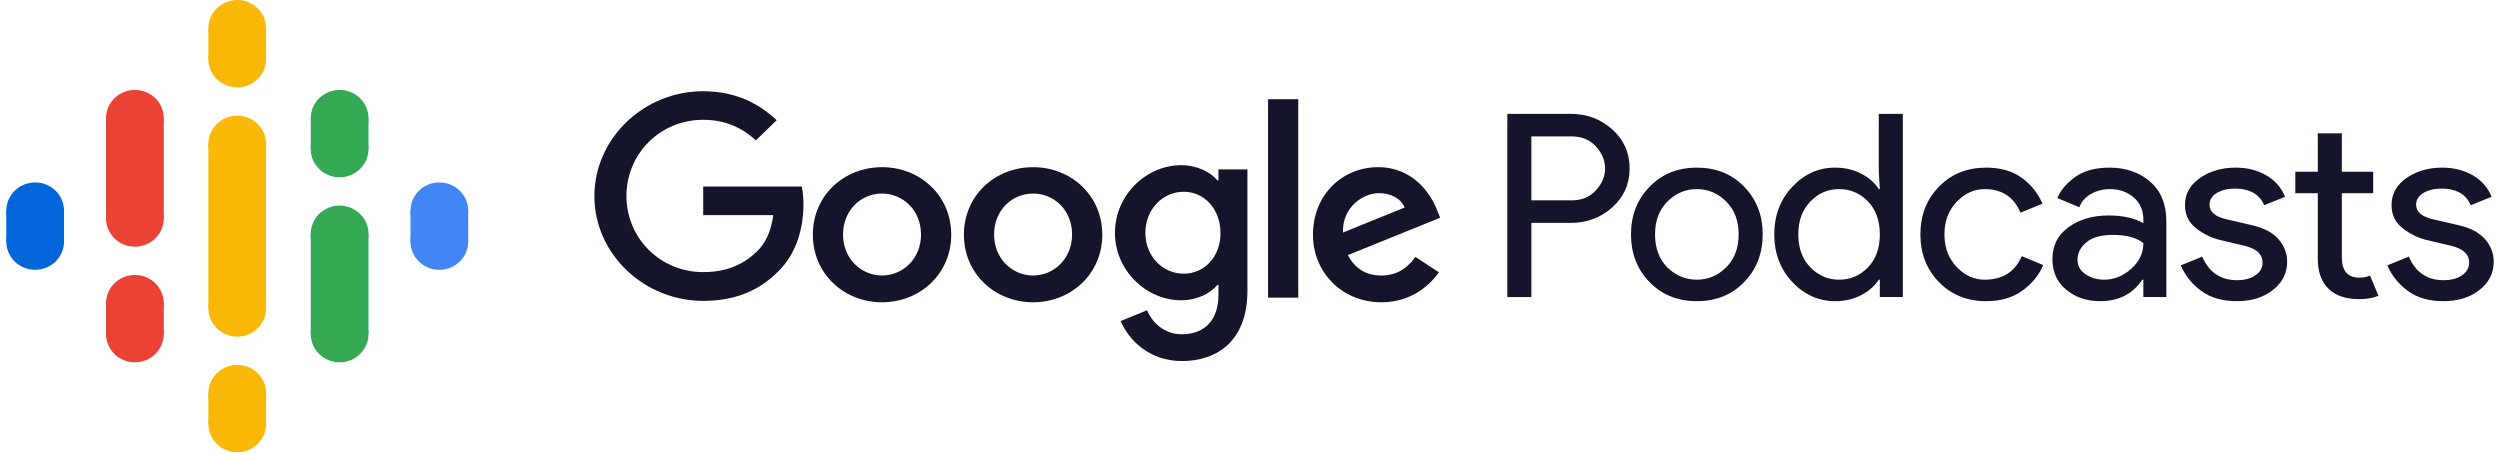
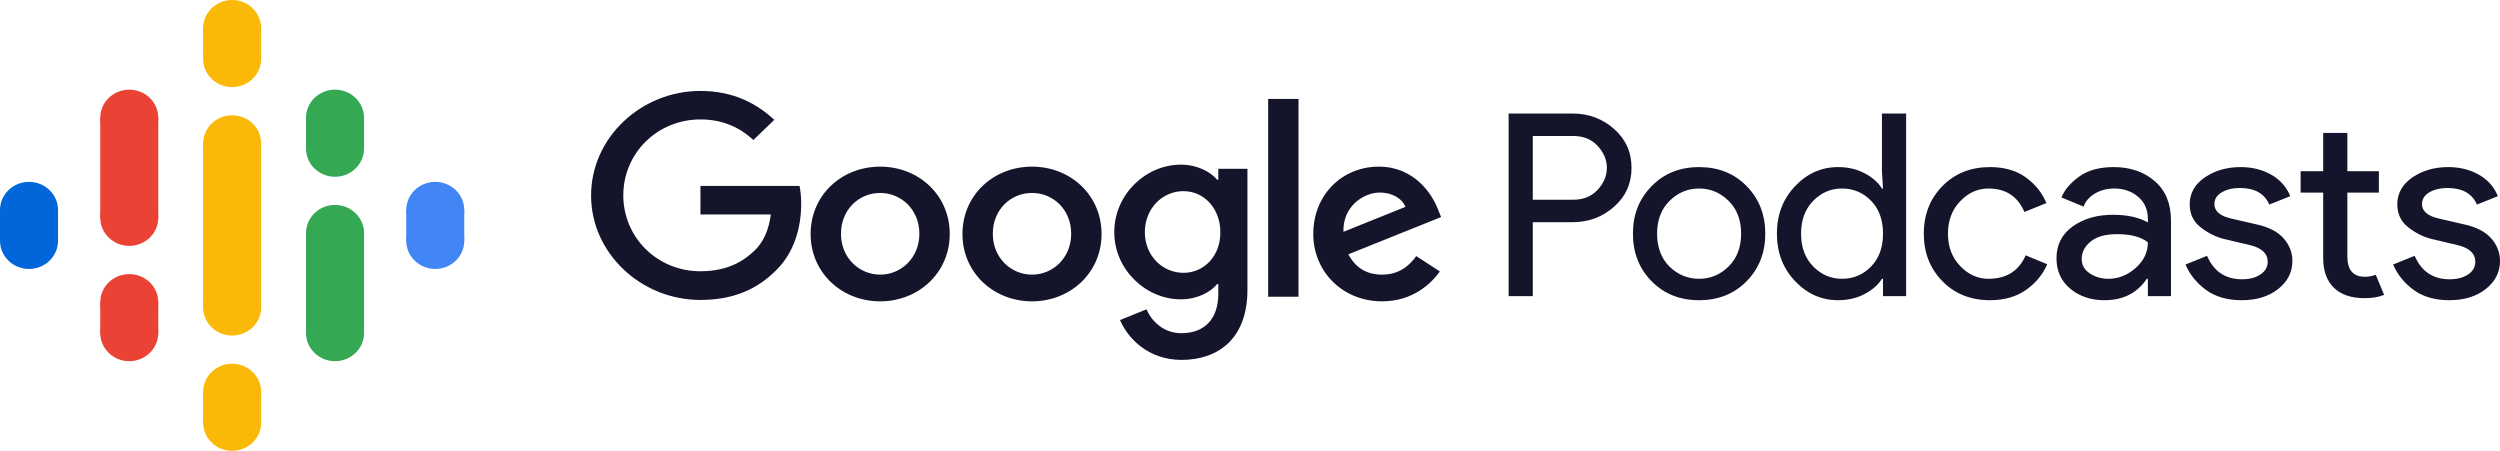
- <svg xmlns="http://www.w3.org/2000/svg" width="199" height="36" viewBox="0 0 199 36" fill="none">
-   <path d="M16.587 11.455V16.91V19.091V24.546H21.183V19.091V16.91V11.455H16.587Z" fill="#FAB908" />
-   <path d="M2.798 19.023C4.067 19.023 5.096 18.015 5.096 16.773C5.096 15.53 4.067 14.523 2.798 14.523C1.529 14.523 0.5 15.53 0.5 16.773C0.5 18.015 1.529 19.023 2.798 19.023Z" fill="#0066D9" />
-   <path d="M2.798 21.477C4.067 21.477 5.096 20.47 5.096 19.227C5.096 17.985 4.067 16.977 2.798 16.977C1.529 16.977 0.5 17.985 0.5 19.227C0.5 20.47 1.529 21.477 2.798 21.477Z" fill="#0066D9" />
-   <path d="M5.096 16.773H0.5V19.227H5.096V16.773Z" fill="#0066D9" />
-   <path d="M34.972 21.477C36.241 21.477 37.27 20.47 37.27 19.227C37.27 17.985 36.241 16.977 34.972 16.977C33.703 16.977 32.674 17.985 32.674 19.227C32.674 20.47 33.703 21.477 34.972 21.477Z" fill="#4285F4" />
-   <path d="M34.972 19.023C36.241 19.023 37.27 18.015 37.27 16.773C37.27 15.53 36.241 14.523 34.972 14.523C33.703 14.523 32.674 15.53 32.674 16.773C32.674 18.015 33.703 19.023 34.972 19.023Z" fill="#4285F4" />
-   <path d="M32.674 19.228H37.27V16.773H32.674V19.228Z" fill="#4285F4" />
-   <path d="M10.737 26.387C12.006 26.387 13.035 25.379 13.035 24.137C13.035 22.894 12.006 21.887 10.737 21.887C9.468 21.887 8.439 22.894 8.439 24.137C8.439 25.379 9.468 26.387 10.737 26.387Z" fill="#EA4335" />
-   <path d="M10.737 28.841C12.006 28.841 13.035 27.834 13.035 26.591C13.035 25.349 12.006 24.341 10.737 24.341C9.468 24.341 8.439 25.349 8.439 26.591C8.439 27.834 9.468 28.841 10.737 28.841Z" fill="#EA4335" />
-   <path d="M13.035 24.137H8.439V26.592H13.035V24.137Z" fill="#EA4335" />
-   <path d="M10.737 11.659C12.006 11.659 13.035 10.652 13.035 9.409C13.035 8.167 12.006 7.159 10.737 7.159C9.468 7.159 8.439 8.167 8.439 9.409C8.439 10.652 9.468 11.659 10.737 11.659Z" fill="#EA4335" />
-   <path d="M10.737 19.636C12.006 19.636 13.035 18.629 13.035 17.386C13.035 16.143 12.006 15.136 10.737 15.136C9.468 15.136 8.439 16.143 8.439 17.386C8.439 18.629 9.468 19.636 10.737 19.636Z" fill="#EA4335" />
-   <path d="M13.035 9.409H8.439V17.437H13.035V9.409Z" fill="#EA4335" />
-   <path d="M27.033 14.114C28.302 14.114 29.331 13.107 29.331 11.864C29.331 10.621 28.302 9.614 27.033 9.614C25.764 9.614 24.735 10.621 24.735 11.864C24.735 13.107 25.764 14.114 27.033 14.114Z" fill="#34A853" />
-   <path d="M27.033 11.659C28.302 11.659 29.331 10.652 29.331 9.409C29.331 8.167 28.302 7.159 27.033 7.159C25.764 7.159 24.735 8.167 24.735 9.409C24.735 10.652 25.764 11.659 27.033 11.659Z" fill="#34A853" />
-   <path d="M24.735 11.864H29.331V9.409H24.735V11.864Z" fill="#34A853" />
-   <path d="M18.885 6.955C20.154 6.955 21.183 5.947 21.183 4.705C21.183 3.462 20.154 2.455 18.885 2.455C17.616 2.455 16.587 3.462 16.587 4.705C16.587 5.947 17.616 6.955 18.885 6.955Z" fill="#FAB908" />
-   <path d="M18.885 4.5C20.154 4.5 21.183 3.493 21.183 2.25C21.183 1.007 20.154 0 18.885 0C17.616 0 16.587 1.007 16.587 2.25C16.587 3.493 17.616 4.5 18.885 4.5Z" fill="#FAB908" />
-   <path d="M16.587 4.705H21.183V2.25H16.587V4.705Z" fill="#FAB908" />
-   <path d="M18.885 36C20.154 36 21.183 34.993 21.183 33.75C21.183 32.507 20.154 31.5 18.885 31.5C17.616 31.5 16.587 32.507 16.587 33.75C16.587 34.993 17.616 36 18.885 36Z" fill="#FAB908" />
-   <path d="M18.885 33.546C20.154 33.546 21.183 32.538 21.183 31.296C21.183 30.053 20.154 29.046 18.885 29.046C17.616 29.046 16.587 30.053 16.587 31.296C16.587 32.538 17.616 33.546 18.885 33.546Z" fill="#FAB908" />
-   <path d="M16.587 33.75H21.183V31.296H16.587V33.75Z" fill="#FAB908" />
-   <path d="M27.033 28.841C28.302 28.841 29.331 27.834 29.331 26.591C29.331 25.349 28.302 24.341 27.033 24.341C25.764 24.341 24.735 25.349 24.735 26.591C24.735 27.834 25.764 28.841 27.033 28.841Z" fill="#34A853" />
-   <path d="M27.033 20.864C28.302 20.864 29.331 19.857 29.331 18.614C29.331 17.371 28.302 16.364 27.033 16.364C25.764 16.364 24.735 17.371 24.735 18.614C24.735 19.857 25.764 20.864 27.033 20.864Z" fill="#34A853" />
-   <path d="M24.735 26.591H29.331V18.614H24.735V26.591Z" fill="#34A853" />
-   <path d="M18.885 13.705C20.154 13.705 21.183 12.697 21.183 11.455C21.183 10.212 20.154 9.205 18.885 9.205C17.616 9.205 16.587 10.212 16.587 11.455C16.587 12.697 17.616 13.705 18.885 13.705Z" fill="#FAB908" />
-   <path d="M18.885 26.796C20.154 26.796 21.183 25.788 21.183 24.546C21.183 23.303 20.154 22.296 18.885 22.296C17.616 22.296 16.587 23.303 16.587 24.546C16.587 25.788 17.616 26.796 18.885 26.796Z" fill="#FAB908" />
-   <path fill-rule="evenodd" clip-rule="evenodd" d="M121.897 23.647H119.983V9.066H125.059C126.32 9.066 127.412 9.477 128.334 10.298C129.256 11.12 129.717 12.155 129.717 13.404C129.717 14.653 129.256 15.688 128.334 16.509C127.412 17.331 126.32 17.741 125.059 17.741H121.897V23.647ZM121.897 15.949H125.1C125.904 15.949 126.549 15.684 127.034 15.155C127.519 14.626 127.763 14.042 127.763 13.404C127.763 12.766 127.519 12.182 127.034 11.652C126.549 11.123 125.904 10.858 125.1 10.858H121.897V15.949ZM131.304 14.87C132.288 13.852 133.543 13.343 135.069 13.343C136.594 13.343 137.849 13.848 138.833 14.86C139.818 15.871 140.31 17.137 140.31 18.658C140.31 20.178 139.818 21.444 138.833 22.456C137.849 23.467 136.594 23.973 135.069 23.973C133.543 23.973 132.288 23.467 131.304 22.456C130.32 21.444 129.828 20.178 129.828 18.658C129.828 17.137 130.32 15.875 131.304 14.87ZM132.718 21.285C133.384 21.936 134.168 22.262 135.069 22.262C135.97 22.262 136.75 21.933 137.409 21.274C138.067 20.616 138.396 19.744 138.396 18.658C138.396 17.572 138.067 16.699 137.409 16.041C136.75 15.382 135.97 15.053 135.069 15.053C134.168 15.053 133.387 15.382 132.728 16.041C132.07 16.699 131.741 17.572 131.741 18.658C131.741 19.744 132.066 20.619 132.718 21.285ZM146.077 23.973C144.76 23.973 143.623 23.463 142.666 22.445C141.71 21.427 141.231 20.165 141.231 18.658C141.231 17.151 141.71 15.888 142.666 14.87C143.623 13.852 144.76 13.343 146.077 13.343C146.854 13.343 147.551 13.506 148.167 13.831C148.785 14.157 149.246 14.565 149.55 15.053H149.634L149.55 13.668V9.066H151.465V23.647H149.634V22.262H149.55C149.246 22.751 148.785 23.158 148.167 23.484C147.551 23.81 146.854 23.973 146.077 23.973ZM146.39 22.262C147.291 22.262 148.057 21.936 148.688 21.285C149.318 20.633 149.634 19.757 149.634 18.658C149.634 17.558 149.318 16.682 148.688 16.031C148.057 15.379 147.291 15.053 146.39 15.053C145.502 15.053 144.739 15.382 144.101 16.041C143.464 16.699 143.144 17.572 143.144 18.658C143.144 19.744 143.464 20.616 144.101 21.274C144.739 21.933 145.502 22.262 146.39 22.262ZM158.105 23.973C156.58 23.973 155.325 23.467 154.341 22.456C153.356 21.444 152.864 20.178 152.864 18.658C152.864 17.137 153.356 15.871 154.341 14.86C155.325 13.848 156.58 13.343 158.105 13.343C159.242 13.343 160.185 13.614 160.934 14.157C161.683 14.7 162.23 15.386 162.577 16.214L160.83 16.927C160.303 15.678 159.354 15.053 157.981 15.053C157.135 15.053 156.39 15.393 155.745 16.071C155.1 16.75 154.778 17.612 154.778 18.658C154.778 19.703 155.1 20.565 155.745 21.244C156.39 21.923 157.135 22.262 157.981 22.262C159.409 22.262 160.393 21.637 160.934 20.389L162.639 21.101C162.293 21.916 161.735 22.598 160.965 23.148C160.195 23.698 159.242 23.973 158.105 23.973ZM167.179 23.973C166.098 23.973 165.193 23.667 164.465 23.056C163.737 22.445 163.373 21.637 163.373 20.633C163.373 19.547 163.803 18.695 164.663 18.077C165.523 17.46 166.583 17.151 167.845 17.151C168.968 17.151 169.89 17.354 170.611 17.762V17.477C170.611 16.743 170.355 16.156 169.842 15.715C169.329 15.274 168.698 15.053 167.95 15.053C167.394 15.053 166.892 15.182 166.441 15.44C165.991 15.698 165.683 16.051 165.516 16.499L163.768 15.766C164.004 15.169 164.469 14.615 165.162 14.106C165.855 13.597 166.77 13.343 167.907 13.343C169.211 13.343 170.293 13.716 171.153 14.463C172.012 15.209 172.442 16.261 172.442 17.619V23.647H170.611V22.262H170.528C169.765 23.402 168.65 23.973 167.179 23.973ZM167.491 22.262C168.282 22.262 168.999 21.974 169.644 21.396C170.289 20.82 170.611 20.137 170.611 19.35C170.071 18.916 169.259 18.698 168.178 18.698C167.248 18.698 166.548 18.895 166.077 19.289C165.606 19.683 165.37 20.144 165.37 20.674C165.37 21.162 165.585 21.549 166.015 21.834C166.445 22.119 166.937 22.262 167.491 22.262ZM178.043 23.973C176.906 23.973 175.966 23.701 175.225 23.158C174.482 22.615 173.938 21.936 173.591 21.122L175.297 20.429C175.838 21.678 176.76 22.303 178.063 22.303C178.66 22.303 179.149 22.174 179.529 21.916C179.911 21.658 180.102 21.319 180.102 20.898C180.102 20.246 179.637 19.805 178.708 19.574L176.649 19.085C175.997 18.922 175.38 18.613 174.798 18.159C174.216 17.704 173.925 17.09 173.925 16.316C173.925 15.433 174.323 14.717 175.12 14.167C175.918 13.618 176.864 13.343 177.96 13.343C178.861 13.343 179.665 13.543 180.372 13.943C181.079 14.344 181.586 14.918 181.891 15.664L180.227 16.336C179.852 15.454 179.075 15.012 177.897 15.012C177.329 15.012 176.85 15.128 176.462 15.359C176.073 15.589 175.879 15.902 175.879 16.295C175.879 16.866 176.33 17.253 177.231 17.456L179.249 17.924C180.205 18.142 180.913 18.515 181.371 19.044C181.829 19.574 182.057 20.171 182.057 20.837C182.057 21.733 181.683 22.479 180.934 23.076C180.185 23.674 179.221 23.973 178.043 23.973ZM187.783 23.81C186.715 23.81 185.901 23.531 185.339 22.975C184.777 22.418 184.496 21.631 184.496 20.613V15.379H182.707V13.668H184.496V10.614H186.41V13.668H188.906V15.379H186.41V20.47C186.41 21.556 186.868 22.099 187.783 22.099C188.129 22.099 188.421 22.045 188.656 21.936L189.322 23.545C188.906 23.721 188.393 23.81 187.783 23.81ZM194.485 23.973C193.348 23.973 192.409 23.701 191.668 23.158C190.926 22.615 190.381 21.936 190.035 21.122L191.74 20.429C192.281 21.678 193.203 22.303 194.506 22.303C195.103 22.303 195.591 22.174 195.973 21.916C196.355 21.658 196.544 21.319 196.544 20.898C196.544 20.246 196.08 19.805 195.151 19.574L193.092 19.085C192.44 18.922 191.824 18.613 191.241 18.159C190.659 17.704 190.367 17.09 190.367 16.316C190.367 15.433 190.766 14.717 191.563 14.167C192.361 13.618 193.307 13.343 194.403 13.343C195.304 13.343 196.108 13.543 196.816 13.943C197.523 14.344 198.029 14.918 198.333 15.664L196.67 16.336C196.295 15.454 195.519 15.012 194.34 15.012C193.771 15.012 193.293 15.128 192.905 15.359C192.517 15.589 192.323 15.902 192.323 16.295C192.323 16.866 192.773 17.253 193.675 17.456L195.692 17.924C196.649 18.142 197.356 18.515 197.814 19.044C198.271 19.574 198.5 20.171 198.5 20.837C198.5 21.733 198.125 22.479 197.377 23.076C196.628 23.674 195.665 23.973 194.485 23.973Z" fill="#14142B" />
-   <path d="M47.314 15.614C47.314 11 51.263 7.261 55.975 7.261C58.575 7.261 60.428 8.264 61.825 9.568L60.167 11.175C59.176 10.252 57.828 9.536 55.975 9.536C52.547 9.536 49.865 12.241 49.865 15.598C49.865 18.955 52.547 21.659 55.975 21.659C58.201 21.659 59.469 20.784 60.281 19.989C60.947 19.336 61.386 18.398 61.549 17.125H55.975V14.85H63.824C63.905 15.264 63.954 15.741 63.954 16.282C63.954 18 63.482 20.116 61.939 21.611C60.428 23.139 58.51 23.95 55.975 23.95C51.263 23.95 47.314 20.211 47.314 15.614ZM70.21 13.307C73.248 13.307 75.718 15.566 75.718 18.684C75.718 21.786 73.248 24.061 70.21 24.061C67.171 24.061 64.701 21.786 64.701 18.684C64.701 15.566 67.171 13.307 70.21 13.307ZM70.21 21.93C71.867 21.93 73.313 20.593 73.313 18.668C73.313 16.727 71.867 15.407 70.21 15.407C68.536 15.407 67.106 16.727 67.106 18.668C67.106 20.593 68.552 21.93 70.21 21.93ZM82.234 13.307C85.273 13.307 87.743 15.566 87.743 18.684C87.743 21.786 85.273 24.061 82.234 24.061C79.195 24.061 76.726 21.786 76.726 18.684C76.726 15.566 79.195 13.307 82.234 13.307ZM82.234 21.93C83.892 21.93 85.338 20.593 85.338 18.668C85.338 16.727 83.908 15.407 82.234 15.407C80.561 15.407 79.13 16.727 79.13 18.668C79.13 20.593 80.577 21.93 82.234 21.93ZM96.989 13.482H99.296V23.139C99.296 27.116 96.907 28.739 94.08 28.739C91.415 28.739 89.806 26.989 89.205 25.557L91.301 24.698C91.675 25.573 92.585 26.607 94.064 26.607C95.868 26.607 96.989 25.509 96.989 23.457V22.677H96.907C96.371 23.33 95.331 23.902 94.015 23.902C91.269 23.902 88.75 21.548 88.75 18.541C88.75 15.502 91.269 13.148 94.015 13.148C95.331 13.148 96.371 13.72 96.907 14.357H96.989V13.482ZM94.226 21.786C95.867 21.786 97.167 20.434 97.151 18.541C97.151 16.648 95.867 15.264 94.226 15.264C92.569 15.264 91.171 16.648 91.171 18.541C91.171 20.418 92.569 21.786 94.226 21.786ZM100.937 23.695V7.898H103.342V23.695H100.937ZM109.956 21.93C111.191 21.93 112.035 21.341 112.669 20.45L114.538 21.675C113.921 22.55 112.474 24.061 109.956 24.061C106.835 24.061 104.512 21.691 104.512 18.684C104.512 15.486 106.868 13.307 109.696 13.307C112.539 13.307 113.937 15.518 114.392 16.727L114.636 17.332L107.29 20.307C107.86 21.373 108.721 21.93 109.956 21.93ZM109.777 15.375C108.542 15.375 106.835 16.441 106.901 18.509L111.808 16.52C111.548 15.836 110.736 15.375 109.777 15.375Z" fill="#14142B" />
+ <svg xmlns="http://www.w3.org/2000/svg" width="122" height="22" viewBox="0 0 122 22" fill="none">
+   <path d="M9.912 7V10.334V11.667V15.001H12.744V11.667V10.334V7H9.912Z" fill="#FAB908" />
+   <path d="M1.416 11.625C2.198 11.625 2.832 11.009 2.832 10.25C2.832 9.491 2.198 8.875 1.416 8.875C0.634 8.875 0 9.491 0 10.25C0 11.009 0.634 11.625 1.416 11.625Z" fill="#0066D9" />
+   <path d="M1.416 13.125C2.198 13.125 2.832 12.509 2.832 11.75C2.832 10.991 2.198 10.375 1.416 10.375C0.634 10.375 0 10.991 0 11.75C0 12.509 0.634 13.125 1.416 13.125Z" fill="#0066D9" />
+   <path d="M2.832 10.251H0V11.751H2.832V10.251Z" fill="#0066D9" />
+   <path d="M21.24 13.125C22.023 13.125 22.656 12.509 22.656 11.75C22.656 10.991 22.023 10.375 21.24 10.375C20.458 10.375 19.824 10.991 19.824 11.75C19.824 12.509 20.458 13.125 21.24 13.125Z" fill="#4285F4" />
+   <path d="M21.24 11.625C22.023 11.625 22.656 11.009 22.656 10.25C22.656 9.491 22.023 8.875 21.24 8.875C20.458 8.875 19.824 9.491 19.824 10.25C19.824 11.009 20.458 11.625 21.24 11.625Z" fill="#4285F4" />
+   <path d="M19.824 11.751H22.656V10.251H19.824V11.751Z" fill="#4285F4" />
+   <path d="M6.308 16.125C7.09 16.125 7.724 15.51 7.724 14.751C7.724 13.991 7.09 13.376 6.308 13.376C5.526 13.376 4.892 13.991 4.892 14.751C4.892 15.51 5.526 16.125 6.308 16.125Z" fill="#EA4335" />
+   <path d="M6.308 17.625C7.09 17.625 7.724 17.009 7.724 16.25C7.724 15.491 7.09 14.875 6.308 14.875C5.526 14.875 4.892 15.491 4.892 16.25C4.892 17.009 5.526 17.625 6.308 17.625Z" fill="#EA4335" />
+   <path d="M7.724 14.751H4.892V16.25H7.724V14.751Z" fill="#EA4335" />
+   <path d="M6.308 7.125C7.09 7.125 7.724 6.509 7.724 5.75C7.724 4.991 7.09 4.375 6.308 4.375C5.526 4.375 4.892 4.991 4.892 5.75C4.892 6.509 5.526 7.125 6.308 7.125Z" fill="#EA4335" />
+   <path d="M6.308 11.999C7.09 11.999 7.724 11.384 7.724 10.624C7.724 9.865 7.09 9.25 6.308 9.25C5.526 9.25 4.892 9.865 4.892 10.624C4.892 11.384 5.526 11.999 6.308 11.999Z" fill="#EA4335" />
+   <path d="M7.724 5.75H4.892V10.656H7.724V5.75Z" fill="#EA4335" />
+   <path d="M16.349 8.626C17.131 8.626 17.765 8.01 17.765 7.25C17.765 6.491 17.131 5.875 16.349 5.875C15.567 5.875 14.933 6.491 14.933 7.25C14.933 8.01 15.567 8.626 16.349 8.626Z" fill="#34A853" />
+   <path d="M16.349 7.125C17.131 7.125 17.765 6.509 17.765 5.75C17.765 4.991 17.131 4.375 16.349 4.375C15.567 4.375 14.933 4.991 14.933 5.75C14.933 6.509 15.567 7.125 16.349 7.125Z" fill="#34A853" />
+   <path d="M14.933 7.25H17.765V5.75H14.933V7.25Z" fill="#34A853" />
+   <path d="M11.328 4.25C12.11 4.25 12.744 3.635 12.744 2.875C12.744 2.116 12.11 1.5 11.328 1.5C10.546 1.5 9.912 2.116 9.912 2.875C9.912 3.635 10.546 4.25 11.328 4.25Z" fill="#FAB908" />
+   <path d="M11.328 2.75C12.11 2.75 12.744 2.134 12.744 1.375C12.744 0.616 12.11 0 11.328 0C10.546 0 9.912 0.616 9.912 1.375C9.912 2.134 10.546 2.75 11.328 2.75Z" fill="#FAB908" />
+   <path d="M9.912 2.875H12.745V1.375H9.912V2.875Z" fill="#FAB908" />
+   <path d="M11.328 22C12.11 22 12.744 21.384 12.744 20.625C12.744 19.866 12.11 19.25 11.328 19.25C10.546 19.25 9.912 19.866 9.912 20.625C9.912 21.384 10.546 22 11.328 22Z" fill="#FAB908" />
+   <path d="M11.328 20.5C12.11 20.5 12.744 19.885 12.744 19.125C12.744 18.366 12.11 17.75 11.328 17.75C10.546 17.75 9.912 18.366 9.912 19.125C9.912 19.885 10.546 20.5 11.328 20.5Z" fill="#FAB908" />
+   <path d="M9.912 20.625H12.745V19.125H9.912V20.625Z" fill="#FAB908" />
+   <path d="M16.349 17.625C17.131 17.625 17.765 17.009 17.765 16.25C17.765 15.491 17.131 14.875 16.349 14.875C15.567 14.875 14.933 15.491 14.933 16.25C14.933 17.009 15.567 17.625 16.349 17.625Z" fill="#34A853" />
+   <path d="M16.349 12.751C17.131 12.751 17.765 12.135 17.765 11.376C17.765 10.616 17.131 10.001 16.349 10.001C15.567 10.001 14.933 10.616 14.933 11.376C14.933 12.135 15.567 12.751 16.349 12.751Z" fill="#34A853" />
+   <path d="M14.933 16.251H17.765V11.376H14.933V16.251Z" fill="#34A853" />
+   <path d="M11.328 8.376C12.11 8.376 12.744 7.76 12.744 7.001C12.744 6.241 12.11 5.625 11.328 5.625C10.546 5.625 9.912 6.241 9.912 7.001C9.912 7.76 10.546 8.376 11.328 8.376Z" fill="#FAB908" />
+   <path d="M11.328 16.375C12.11 16.375 12.744 15.76 12.744 15.001C12.744 14.241 12.11 13.626 11.328 13.626C10.546 13.626 9.912 14.241 9.912 15.001C9.912 15.76 10.546 16.375 11.328 16.375Z" fill="#FAB908" />
+   <path fill-rule="evenodd" clip-rule="evenodd" d="M74.8 14.451H73.621V5.541H76.749C77.526 5.541 78.199 5.791 78.767 6.293C79.335 6.795 79.619 7.428 79.619 8.191C79.619 8.954 79.335 9.587 78.767 10.089C78.199 10.591 77.526 10.842 76.749 10.842H74.8V14.451ZM74.8 9.747H76.774C77.27 9.747 77.667 9.585 77.966 9.261C78.265 8.938 78.415 8.581 78.415 8.191C78.415 7.801 78.265 7.445 77.966 7.121C77.667 6.797 77.27 6.636 76.774 6.636H74.8V9.747ZM80.597 9.087C81.203 8.465 81.976 8.154 82.916 8.154C83.856 8.154 84.629 8.463 85.236 9.081C85.842 9.699 86.146 10.473 86.146 11.402C86.146 12.331 85.842 13.105 85.236 13.723C84.629 14.341 83.856 14.65 82.916 14.65C81.976 14.65 81.203 14.341 80.597 13.723C79.99 13.105 79.687 12.331 79.687 11.402C79.687 10.473 79.99 9.701 80.597 9.087ZM81.468 13.007C81.879 13.405 82.361 13.605 82.916 13.605C83.472 13.605 83.952 13.403 84.358 13.001C84.764 12.599 84.967 12.066 84.967 11.402C84.967 10.738 84.764 10.205 84.358 9.803C83.952 9.4 83.472 9.199 82.916 9.199C82.361 9.199 81.88 9.4 81.474 9.803C81.069 10.205 80.866 10.738 80.866 11.402C80.866 12.066 81.067 12.601 81.468 13.007ZM89.699 14.65C88.888 14.65 88.187 14.339 87.598 13.717C87.008 13.094 86.713 12.323 86.713 11.402C86.713 10.481 87.008 9.709 87.598 9.087C88.187 8.465 88.888 8.154 89.699 8.154C90.178 8.154 90.607 8.253 90.987 8.453C91.368 8.652 91.652 8.901 91.839 9.199H91.891L91.839 8.353V5.541H93.019V14.451H91.891V13.605H91.839C91.652 13.903 91.368 14.152 90.987 14.351C90.607 14.55 90.178 14.65 89.699 14.65ZM89.892 13.605C90.447 13.605 90.919 13.405 91.308 13.007C91.697 12.609 91.891 12.074 91.891 11.402C91.891 10.73 91.697 10.195 91.308 9.797C90.919 9.398 90.447 9.199 89.892 9.199C89.345 9.199 88.875 9.4 88.482 9.803C88.089 10.205 87.892 10.738 87.892 11.402C87.892 12.066 88.089 12.599 88.482 13.001C88.875 13.403 89.345 13.605 89.892 13.605ZM97.111 14.65C96.171 14.65 95.397 14.341 94.791 13.723C94.184 13.105 93.881 12.331 93.881 11.402C93.881 10.473 94.184 9.699 94.791 9.081C95.397 8.463 96.171 8.154 97.111 8.154C97.811 8.154 98.392 8.32 98.853 8.652C99.315 8.984 99.652 9.402 99.866 9.909L98.79 10.344C98.465 9.581 97.88 9.199 97.034 9.199C96.513 9.199 96.053 9.407 95.656 9.821C95.259 10.236 95.06 10.763 95.06 11.402C95.06 12.041 95.259 12.568 95.656 12.982C96.053 13.397 96.513 13.605 97.034 13.605C97.914 13.605 98.52 13.223 98.853 12.46L99.904 12.895C99.691 13.393 99.347 13.81 98.873 14.146C98.398 14.482 97.811 14.65 97.111 14.65ZM102.702 14.65C102.036 14.65 101.478 14.463 101.029 14.09C100.581 13.717 100.357 13.223 100.357 12.609C100.357 11.945 100.621 11.425 101.151 11.047C101.681 10.67 102.335 10.481 103.112 10.481C103.804 10.481 104.372 10.605 104.816 10.854V10.68C104.816 10.232 104.658 9.873 104.342 9.604C104.026 9.334 103.637 9.199 103.176 9.199C102.834 9.199 102.525 9.278 102.247 9.436C101.969 9.593 101.779 9.809 101.677 10.083L100.6 9.635C100.745 9.27 101.032 8.932 101.459 8.621C101.886 8.309 102.45 8.154 103.15 8.154C103.954 8.154 104.62 8.382 105.15 8.838C105.68 9.295 105.944 9.938 105.944 10.767V14.451H104.816V13.605H104.765C104.295 14.302 103.608 14.65 102.702 14.65ZM102.894 13.605C103.381 13.605 103.823 13.428 104.22 13.076C104.618 12.723 104.816 12.306 104.816 11.825C104.483 11.559 103.983 11.427 103.317 11.427C102.744 11.427 102.313 11.547 102.023 11.788C101.732 12.028 101.587 12.31 101.587 12.634C101.587 12.932 101.719 13.169 101.984 13.343C102.249 13.518 102.552 13.605 102.894 13.605ZM109.395 14.65C108.695 14.65 108.116 14.484 107.659 14.152C107.201 13.82 106.866 13.405 106.653 12.908L107.703 12.485C108.037 13.248 108.605 13.629 109.408 13.629C109.775 13.629 110.077 13.551 110.311 13.393C110.547 13.235 110.664 13.028 110.664 12.771C110.664 12.373 110.378 12.103 109.805 11.962L108.536 11.663C108.135 11.564 107.755 11.375 107.396 11.097C107.037 10.819 106.858 10.444 106.858 9.971C106.858 9.431 107.103 8.994 107.594 8.658C108.086 8.322 108.669 8.154 109.344 8.154C109.899 8.154 110.395 8.276 110.831 8.521C111.266 8.766 111.578 9.116 111.766 9.573L110.741 9.983C110.51 9.444 110.032 9.174 109.306 9.174C108.955 9.174 108.66 9.245 108.421 9.386C108.182 9.527 108.062 9.718 108.062 9.958C108.062 10.307 108.34 10.543 108.895 10.668L110.139 10.954C110.728 11.087 111.164 11.315 111.446 11.638C111.728 11.962 111.868 12.327 111.868 12.733C111.868 13.281 111.638 13.737 111.177 14.102C110.715 14.467 110.121 14.65 109.395 14.65ZM115.397 14.55C114.739 14.55 114.237 14.38 113.891 14.04C113.544 13.7 113.372 13.219 113.372 12.597V9.398H112.27V8.353H113.372V6.486H114.551V8.353H116.089V9.398H114.551V12.509C114.551 13.173 114.833 13.505 115.397 13.505C115.61 13.505 115.79 13.472 115.935 13.405L116.345 14.389C116.089 14.496 115.772 14.55 115.397 14.55ZM119.527 14.65C118.826 14.65 118.247 14.484 117.791 14.152C117.333 13.82 116.998 13.405 116.784 12.908L117.835 12.485C118.168 13.248 118.736 13.629 119.54 13.629C119.907 13.629 120.208 13.551 120.443 13.393C120.678 13.235 120.795 13.028 120.795 12.771C120.795 12.373 120.509 12.103 119.937 11.962L118.668 11.663C118.267 11.564 117.887 11.375 117.528 11.097C117.169 10.819 116.989 10.444 116.989 9.971C116.989 9.431 117.235 8.994 117.726 8.658C118.218 8.322 118.801 8.154 119.476 8.154C120.031 8.154 120.527 8.276 120.962 8.521C121.398 8.766 121.71 9.116 121.898 9.573L120.873 9.983C120.642 9.444 120.163 9.174 119.437 9.174C119.087 9.174 118.792 9.245 118.553 9.386C118.314 9.527 118.194 9.718 118.194 9.958C118.194 10.307 118.471 10.543 119.027 10.668L120.27 10.954C120.86 11.087 121.295 11.315 121.578 11.638C121.859 11.962 122 12.327 122 12.733C122 13.281 121.769 13.737 121.308 14.102C120.847 14.467 120.253 14.65 119.527 14.65Z" fill="#14142B" />
+   <path d="M28.845 9.542C28.845 6.723 31.278 4.438 34.182 4.438C35.784 4.438 36.925 5.05 37.786 5.848L36.765 6.83C36.154 6.266 35.323 5.828 34.182 5.828C32.069 5.828 30.417 7.481 30.417 9.532C30.417 11.584 32.069 13.237 34.182 13.237C35.553 13.237 36.334 12.702 36.835 12.216C37.246 11.817 37.516 11.244 37.616 10.466H34.182V9.075H39.018C39.068 9.328 39.098 9.62 39.098 9.95C39.098 11.001 38.807 12.294 37.856 13.207C36.925 14.141 35.744 14.637 34.182 14.637C31.278 14.637 28.845 12.352 28.845 9.542ZM42.953 8.132C44.825 8.132 46.347 9.513 46.347 11.419C46.347 13.314 44.825 14.705 42.953 14.705C41.08 14.705 39.558 13.314 39.558 11.419C39.558 9.513 41.08 8.132 42.953 8.132ZM42.953 13.402C43.974 13.402 44.865 12.585 44.865 11.409C44.865 10.223 43.974 9.416 42.953 9.416C41.921 9.416 41.04 10.223 41.04 11.409C41.04 12.585 41.931 13.402 42.953 13.402ZM50.362 8.132C52.234 8.132 53.756 9.513 53.756 11.419C53.756 13.314 52.234 14.705 50.362 14.705C48.489 14.705 46.968 13.314 46.968 11.419C46.968 9.513 48.489 8.132 50.362 8.132ZM50.362 13.402C51.383 13.402 52.274 12.585 52.274 11.409C52.274 10.223 51.393 9.416 50.362 9.416C49.33 9.416 48.449 10.223 48.449 11.409C48.449 12.585 49.34 13.402 50.362 13.402ZM59.453 8.239H60.875V14.141C60.875 16.571 59.403 17.563 57.661 17.563C56.019 17.563 55.027 16.494 54.657 15.619L55.949 15.094C56.179 15.628 56.739 16.26 57.651 16.26C58.762 16.26 59.453 15.589 59.453 14.335V13.859H59.403C59.072 14.258 58.431 14.607 57.62 14.607C55.928 14.607 54.377 13.169 54.377 11.331C54.377 9.474 55.928 8.035 57.62 8.035C58.431 8.035 59.072 8.385 59.403 8.774H59.453V8.239ZM57.751 13.314C58.762 13.314 59.563 12.488 59.553 11.331C59.553 10.174 58.762 9.328 57.751 9.328C56.73 9.328 55.868 10.174 55.868 11.331C55.868 12.478 56.73 13.314 57.751 13.314ZM61.886 14.481V4.827H63.367V14.481H61.886ZM67.443 13.402C68.203 13.402 68.724 13.042 69.114 12.498L70.266 13.246C69.886 13.781 68.994 14.705 67.443 14.705C65.52 14.705 64.088 13.256 64.088 11.419C64.088 9.464 65.54 8.132 67.282 8.132C69.035 8.132 69.895 9.484 70.176 10.223L70.326 10.592L65.8 12.41C66.151 13.062 66.682 13.402 67.443 13.402ZM67.333 9.396C66.571 9.396 65.52 10.048 65.56 11.312L68.584 10.096C68.424 9.678 67.923 9.396 67.333 9.396Z" fill="#14142B" />
</svg>
